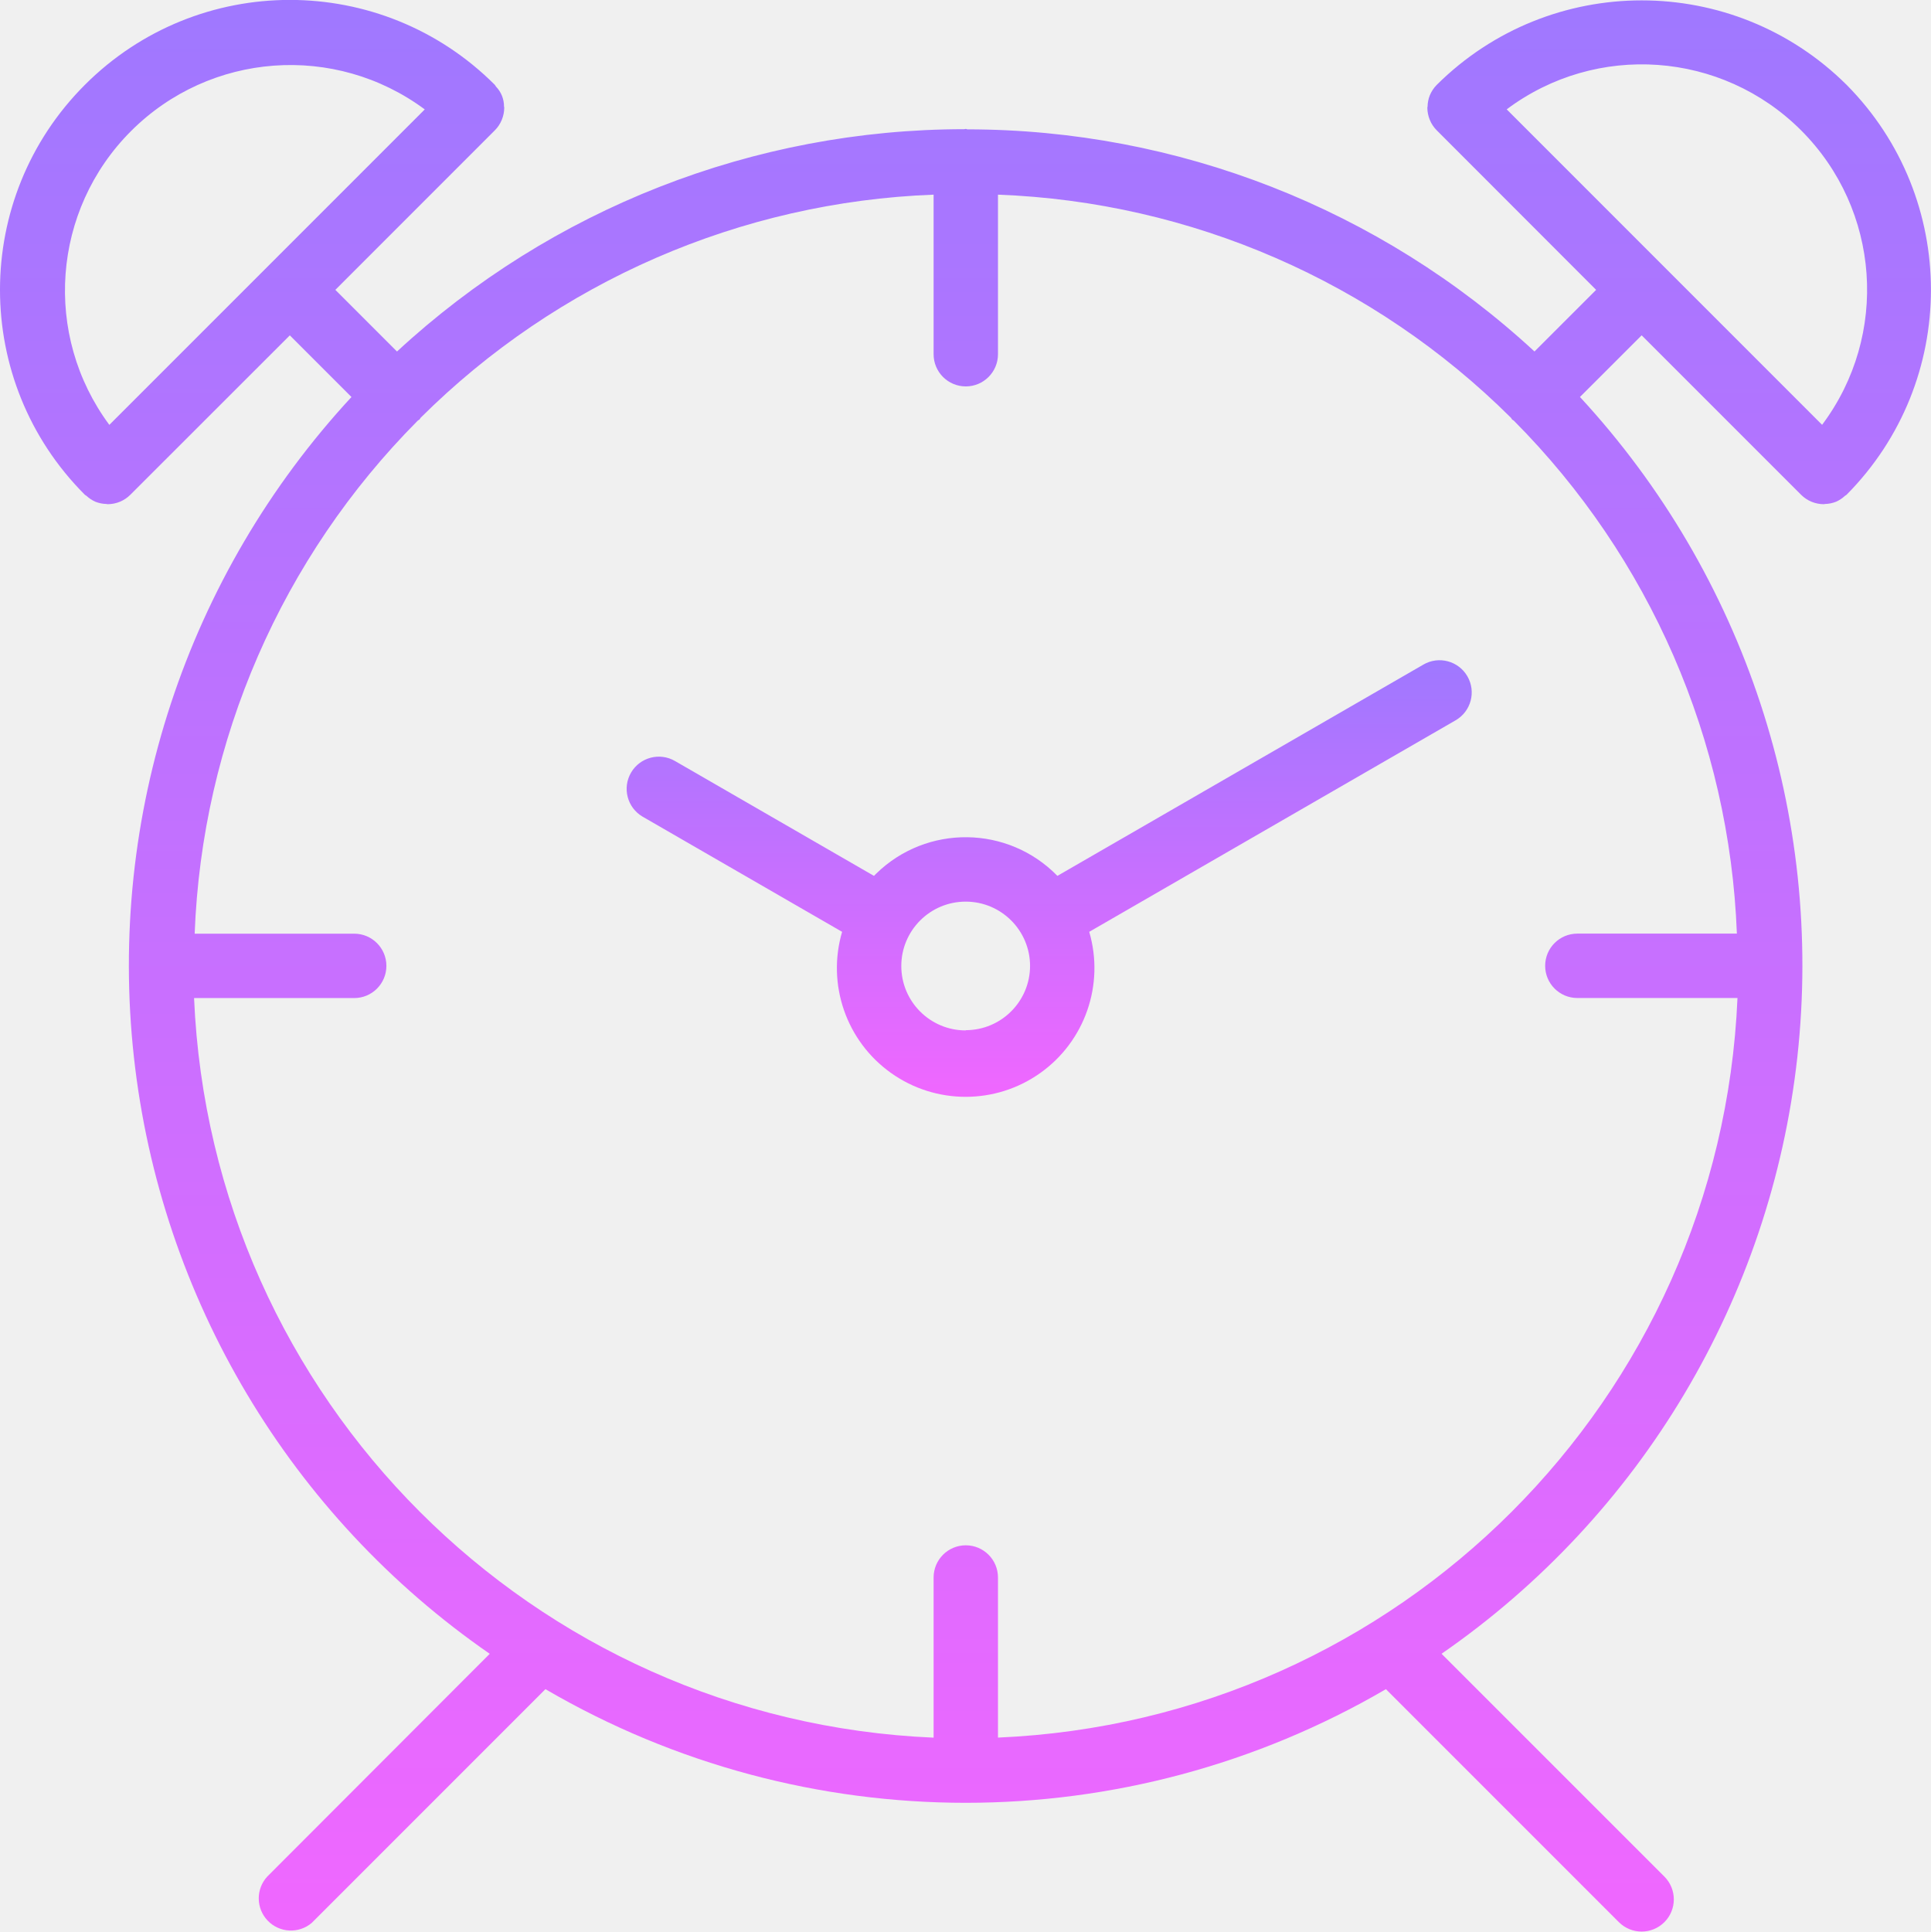
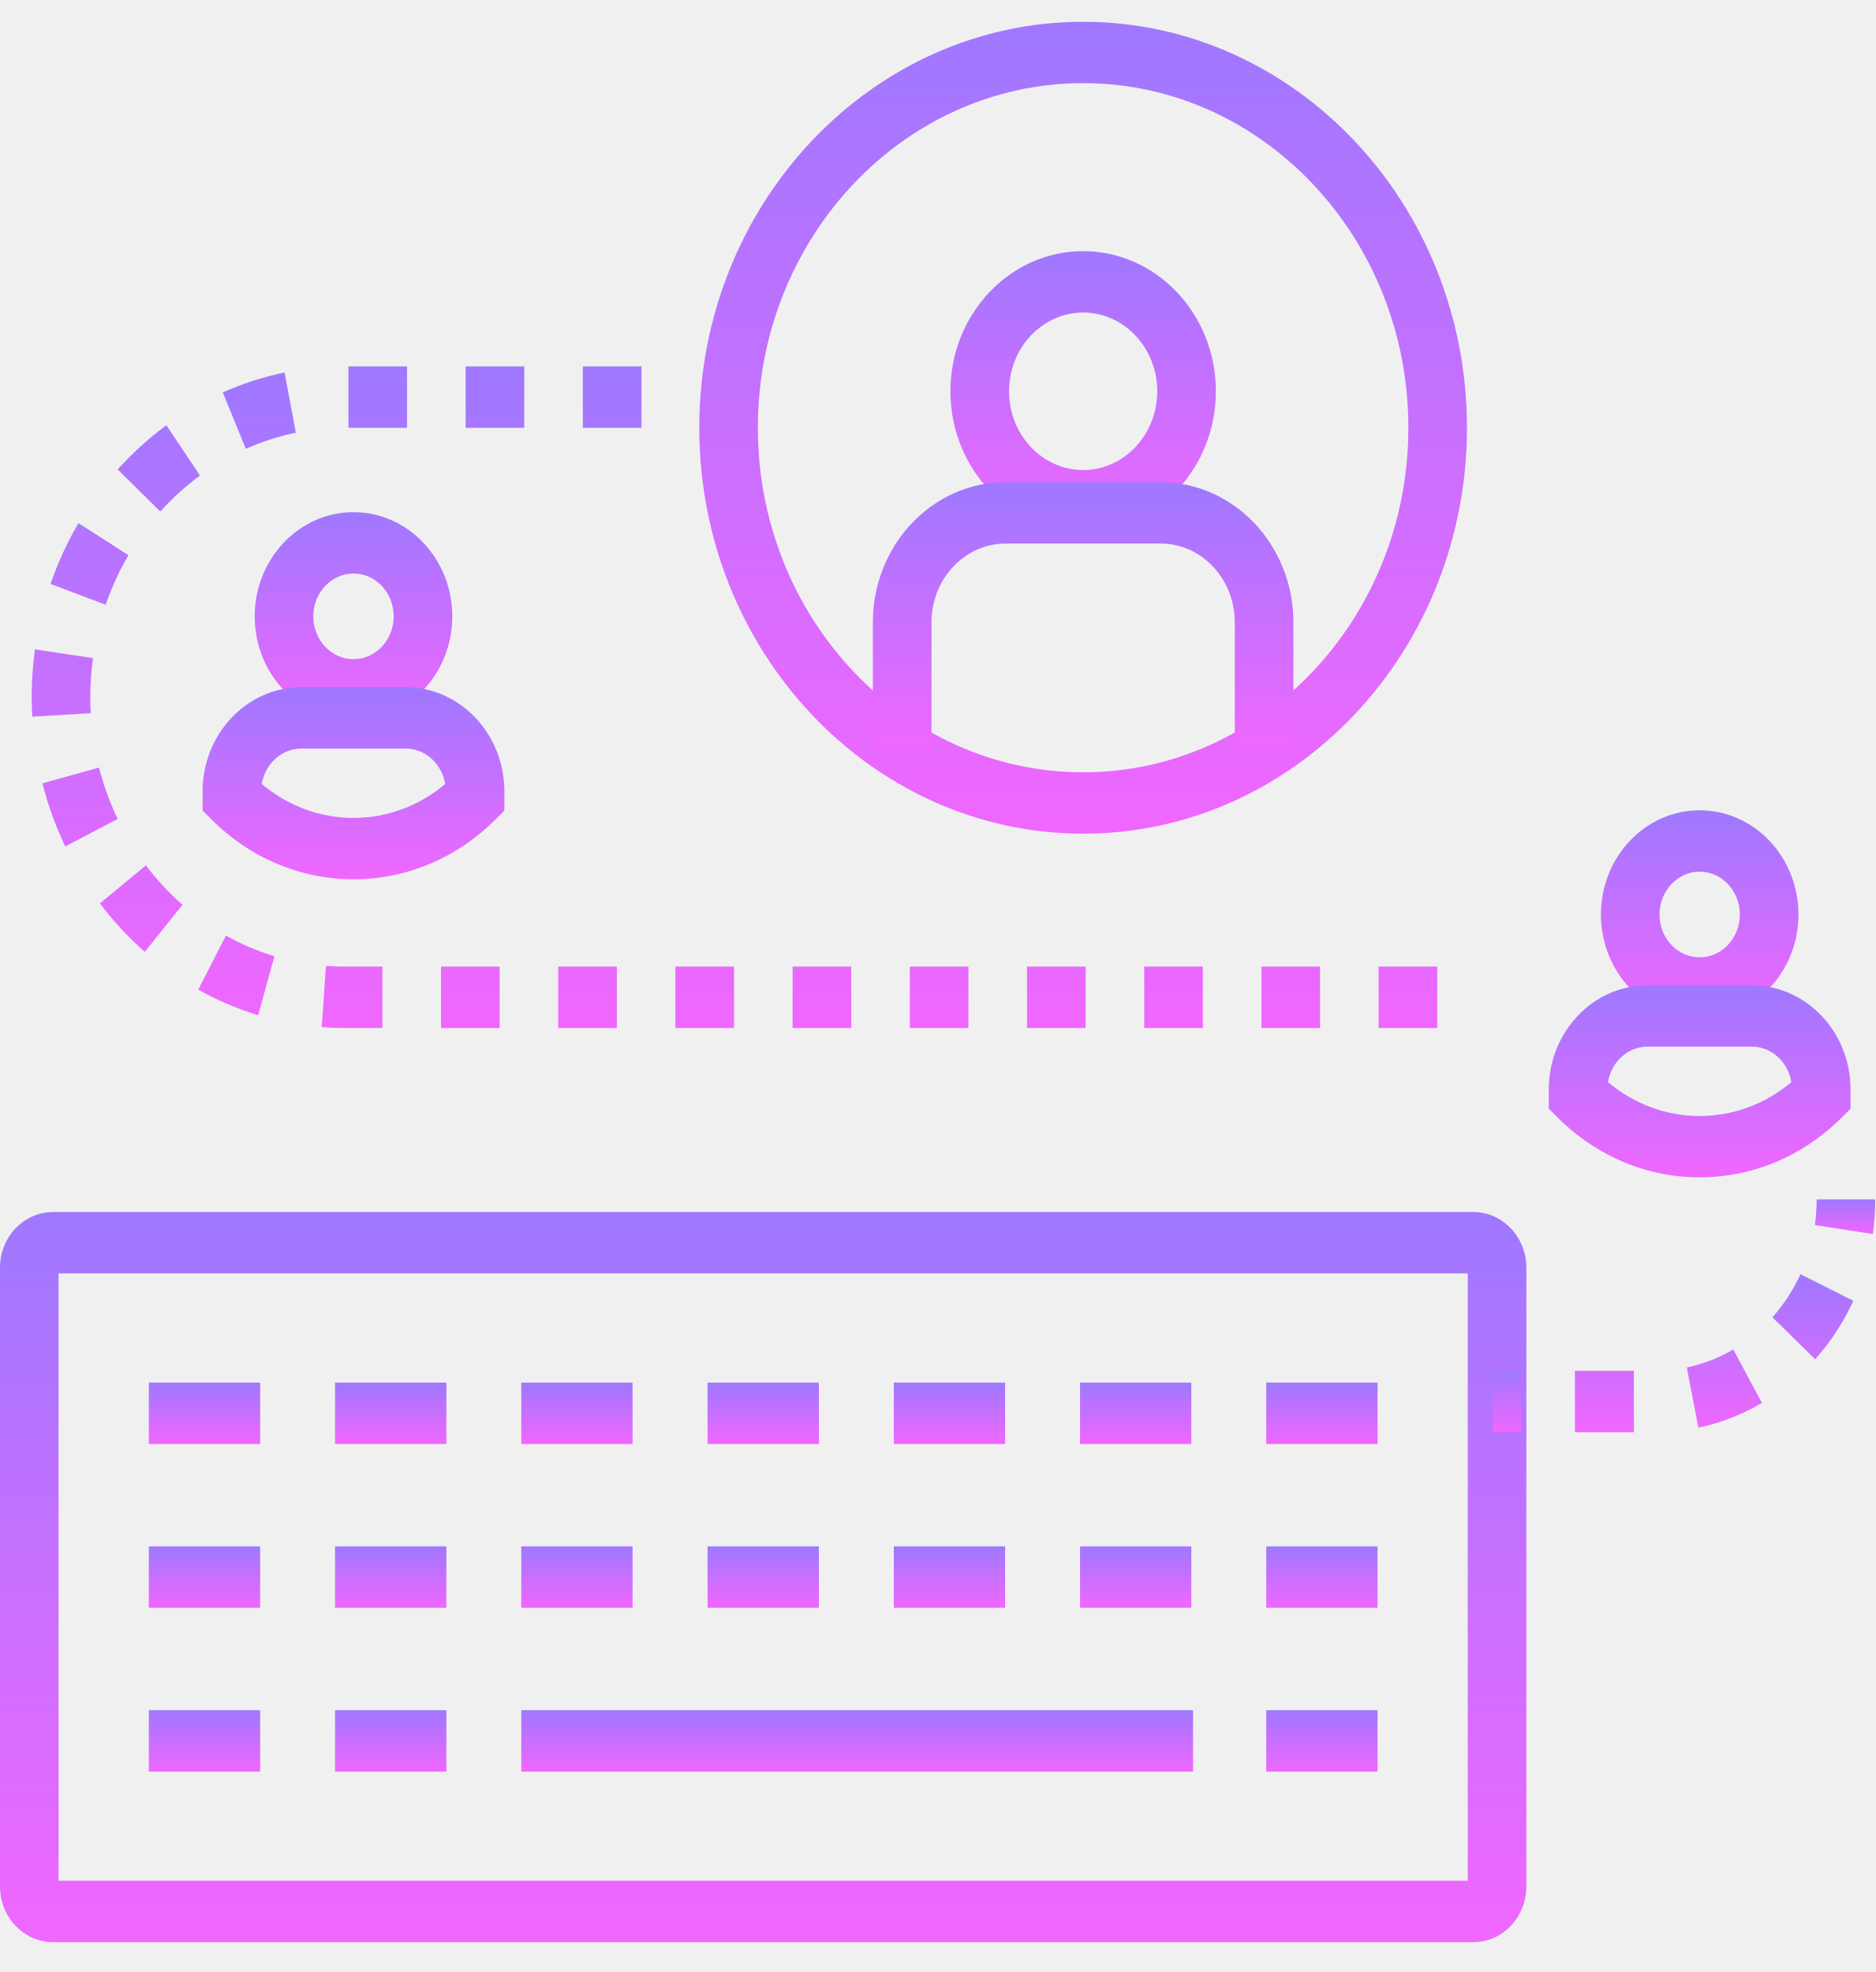
- <svg xmlns="http://www.w3.org/2000/svg" id="icon3" width="60.736" height="60.761" viewBox="0 0 60.736 60.761">
+ <svg xmlns="http://www.w3.org/2000/svg" width="58" height="61" viewBox="0 0 58 61" fill="none">
+   <g clip-path="url(#clip0_39_268)">
+     <path d="M45.571 60.076H1.639C0.735 60.076 0 59.303 0 58.352V39.215C0 38.264 0.735 37.492 1.639 37.492H45.571C46.474 37.492 47.209 38.264 47.209 39.215V58.352C47.209 59.303 46.474 60.076 45.571 60.076ZM1.812 58.178H45.397V39.391H1.812V58.178Z" fill="url(#paint0_linear_39_268)" />
+     <path d="M8.046 42.768H4.603V44.666H8.046V42.768Z" fill="url(#paint1_linear_39_268)" />
+     <path d="M13.806 42.768H10.363V44.666H13.806V42.768Z" fill="url(#paint2_linear_39_268)" />
+     <path d="M19.565 42.768H16.123V44.666H19.565V42.768Z" fill="url(#paint3_linear_39_268)" />
+     <path d="M25.327 42.768H21.884V44.666H25.327V42.768Z" fill="url(#paint4_linear_39_268)" />
+     <path d="M31.087 42.768H27.645V44.666H31.087V42.768Z" fill="url(#paint5_linear_39_268)" />
+     <path d="M36.846 42.768H33.405V44.666H36.846V42.768Z" fill="url(#paint6_linear_39_268)" />
+     <path d="M42.606 42.768H39.164V44.666H42.606V42.768Z" fill="url(#paint7_linear_39_268)" />
+     <path d="M8.046 47.835H4.603V49.734H8.046V47.835Z" fill="url(#paint8_linear_39_268)" />
+     <path d="M13.806 47.835H10.363V49.734H13.806V47.835Z" fill="url(#paint9_linear_39_268)" />
+     <path d="M19.565 47.835H16.123V49.734H19.565V47.835Z" fill="url(#paint10_linear_39_268)" />
+     <path d="M25.327 47.835H21.884V49.734H25.327V47.835Z" fill="url(#paint11_linear_39_268)" />
+     <path d="M31.087 47.835H27.645V49.734H31.087V47.835Z" fill="url(#paint12_linear_39_268)" />
+     <path d="M36.846 47.835H33.405V49.734H36.846V47.835Z" fill="url(#paint13_linear_39_268)" />
+     <path d="M42.606 47.835H39.164V49.734H42.606V47.835Z" fill="url(#paint14_linear_39_268)" />
+     <path d="M8.046 52.902H4.603V54.801H8.046V52.902Z" fill="url(#paint15_linear_39_268)" />
+     <path d="M13.806 52.902H10.363V54.801H13.806V52.902Z" fill="url(#paint16_linear_39_268)" />
+     <path d="M36.9 52.902H16.123V54.801H36.9V52.902Z" fill="url(#paint17_linear_39_268)" />
+     <path d="M42.606 52.902H39.164V54.801H42.606V52.902Z" fill="url(#paint18_linear_39_268)" />
+     <path d="M44.453 31.799H42.64V29.9H44.453V31.799ZM40.828 31.799H39.015V29.9H40.828V31.799ZM37.203 31.799H35.39V29.9H37.203V31.799ZM33.578 31.799H31.765V29.9H33.578V31.799ZM29.953 31.799H28.14V29.9H29.953V31.799ZM26.328 31.799H24.515V29.9H26.328V31.799ZM22.703 31.799H20.89V29.9H22.703V31.799ZM19.078 31.799H17.265V29.9H19.078V31.799ZM15.453 31.799H13.64V29.9H15.453V31.799ZM11.828 31.799H10.656C10.419 31.799 10.183 31.789 9.95 31.772L10.082 29.878C10.271 29.893 10.463 29.9 10.656 29.9H11.827V31.799H11.828ZM7.984 31.403C7.344 31.209 6.722 30.944 6.133 30.614L6.988 28.94C7.465 29.207 7.97 29.423 8.487 29.579L7.984 31.403ZM4.479 29.443C3.97 28.997 3.503 28.493 3.09 27.945L4.513 26.768C4.849 27.214 5.229 27.625 5.644 27.988L4.479 29.443ZM2.019 26.184C1.721 25.561 1.483 24.904 1.312 24.231L3.063 23.742C3.203 24.29 3.397 24.826 3.639 25.332L2.019 26.184ZM0.997 22.17C0.986 21.971 0.98 21.77 0.98 21.567C0.98 21.073 1.014 20.575 1.081 20.088L2.875 20.357C2.821 20.755 2.793 21.162 2.793 21.567C2.793 21.733 2.797 21.897 2.807 22.061L0.997 22.17ZM3.268 18.707L1.563 18.063C1.789 17.408 2.08 16.775 2.427 16.181L3.972 17.174C3.689 17.658 3.452 18.174 3.268 18.707ZM4.959 15.822L3.639 14.522C4.095 14.014 4.602 13.554 5.146 13.155L6.186 14.709C5.743 15.034 5.33 15.409 4.959 15.822ZM7.603 13.884L6.891 12.138C7.505 11.864 8.148 11.657 8.801 11.522L9.15 13.385C8.621 13.494 8.1 13.662 7.603 13.884ZM19.84 13.233H18.027V11.335H19.84V13.233ZM16.215 13.233H14.402V11.335H16.215V13.233ZM12.589 13.233H10.777V11.335H12.589V13.233Z" fill="url(#paint19_linear_39_268)" />
+     <path d="M57.925 38.173L56.132 37.895C56.169 37.632 56.188 37.365 56.188 37.101H58C58 37.458 57.975 37.819 57.925 38.173Z" fill="url(#paint20_linear_39_268)" />
+     <path d="M50.534 44.302H48.711V42.403H50.534V44.302ZM52.529 44.163L52.171 42.301C52.674 42.196 53.158 42.008 53.609 41.742L54.495 43.398C53.88 43.759 53.219 44.017 52.529 44.163ZM56.142 42.045L54.819 40.748C55.172 40.352 55.465 39.905 55.688 39.416L57.323 40.237C57.019 40.9 56.622 41.508 56.142 42.045Z" fill="url(#paint21_linear_39_268)" />
+     <path d="M47.06 42.403H46.168V44.302H47.06V42.403Z" fill="url(#paint22_linear_39_268)" />
+     <path d="M10.933 22.29C9.249 22.29 7.878 20.844 7.878 19.066C7.878 17.289 9.249 15.843 10.933 15.843C12.618 15.843 13.989 17.289 13.989 19.066C13.989 20.844 12.618 22.29 10.933 22.29ZM10.933 17.741C10.248 17.741 9.69 18.335 9.69 19.066C9.69 19.797 10.248 20.391 10.933 20.391C11.619 20.391 12.176 19.797 12.176 19.066C12.176 18.335 11.619 17.741 10.933 17.741Z" fill="url(#paint23_linear_39_268)" />
+     <path d="M10.933 27.199C9.299 27.199 7.742 26.544 6.547 25.354L6.266 25.073V24.481C6.266 22.703 7.637 21.257 9.322 21.257H12.546C14.23 21.257 15.6 22.703 15.6 24.481V25.073L15.319 25.354C14.126 26.544 12.568 27.199 10.933 27.199ZM8.097 24.253C8.905 24.931 9.898 25.301 10.933 25.301C11.969 25.301 12.962 24.931 13.769 24.253C13.668 23.631 13.158 23.155 12.546 23.155H9.322C8.709 23.155 8.198 23.63 8.097 24.253Z" fill="url(#paint24_linear_39_268)" />
+     <path d="M52.57 31.512C50.885 31.512 49.515 30.066 49.515 28.288C49.515 26.511 50.885 25.065 52.57 25.065C54.254 25.065 55.625 26.511 55.625 28.288C55.625 30.066 54.254 31.512 52.57 31.512ZM52.57 26.963C51.885 26.963 51.327 27.558 51.327 28.288C51.327 29.019 51.885 29.614 52.57 29.614C53.255 29.614 53.812 29.019 53.812 28.288C53.812 27.558 53.255 26.963 52.57 26.963Z" fill="url(#paint25_linear_39_268)" />
+     <path d="M52.57 36.419C50.936 36.419 49.378 35.764 48.184 34.575L47.902 34.294V33.702C47.902 31.924 49.273 30.478 50.958 30.478H54.181C55.866 30.478 57.236 31.924 57.236 33.701V34.295L56.955 34.576C55.763 35.764 54.205 36.419 52.57 36.419ZM49.733 33.474C50.541 34.152 51.535 34.521 52.57 34.521C53.606 34.521 54.599 34.152 55.406 33.474C55.305 32.851 54.794 32.376 54.182 32.376H50.959C50.345 32.376 49.834 32.851 49.733 33.474Z" fill="url(#paint26_linear_39_268)" />
+     <path d="M33.501 25.788C26.954 25.788 21.628 20.155 21.628 13.232C21.628 6.307 26.954 0.674 33.501 0.674C40.047 0.674 45.372 6.307 45.372 13.232C45.372 20.156 40.047 25.788 33.501 25.788ZM33.501 2.572C27.954 2.572 23.44 7.354 23.44 13.232C23.44 19.109 27.953 23.89 33.501 23.89C39.047 23.89 43.56 19.109 43.56 13.232C43.56 7.354 39.047 2.572 33.501 2.572Z" fill="url(#paint27_linear_39_268)" />
+     <path d="M33.501 16.438C31.238 16.438 29.396 14.493 29.396 12.103C29.396 9.713 31.238 7.769 33.501 7.769C35.764 7.769 37.606 9.713 37.606 12.103C37.606 14.493 35.764 16.438 33.501 16.438ZM33.501 9.668C32.237 9.668 31.209 10.761 31.209 12.104C31.209 13.447 32.237 14.54 33.501 14.54C34.765 14.54 35.793 13.447 35.793 12.104C35.793 10.761 34.765 9.668 33.501 9.668Z" fill="url(#paint28_linear_39_268)" />
+     <path d="M28.81 23.156H26.997V19.251C26.997 16.86 28.838 14.916 31.102 14.916H35.899C38.162 14.916 40.004 16.86 40.004 19.251V23.156H38.191V19.251C38.191 17.907 37.163 16.814 35.899 16.814H31.102C29.838 16.814 28.81 17.907 28.81 19.251V23.156Z" fill="url(#paint29_linear_39_268)" />
+   </g>
  <defs>
-     <linearGradient id="linear-gradient" x1="0.5" x2="0.5" y2="1" gradientUnits="objectBoundingBox">
-       <stop offset="0" stop-color="#9f78ff" />
-       <stop offset="1" stop-color="#f067ff" />
+     <linearGradient id="paint0_linear_39_268" x1="23.604" y1="37.492" x2="23.604" y2="60.076" gradientUnits="userSpaceOnUse">
+       <stop stop-color="#9F78FF" />
+       <stop offset="1" stop-color="#F067FF" />
    </linearGradient>
+     <linearGradient id="paint1_linear_39_268" x1="6.324" y1="42.768" x2="6.324" y2="44.666" gradientUnits="userSpaceOnUse">
+       <stop stop-color="#9F78FF" />
+       <stop offset="1" stop-color="#F067FF" />
+     </linearGradient>
+     <linearGradient id="paint2_linear_39_268" x1="12.085" y1="42.768" x2="12.085" y2="44.666" gradientUnits="userSpaceOnUse">
+       <stop stop-color="#9F78FF" />
+       <stop offset="1" stop-color="#F067FF" />
+     </linearGradient>
+     <linearGradient id="paint3_linear_39_268" x1="17.844" y1="42.768" x2="17.844" y2="44.666" gradientUnits="userSpaceOnUse">
+       <stop stop-color="#9F78FF" />
+       <stop offset="1" stop-color="#F067FF" />
+     </linearGradient>
+     <linearGradient id="paint4_linear_39_268" x1="23.605" y1="42.768" x2="23.605" y2="44.666" gradientUnits="userSpaceOnUse">
+       <stop stop-color="#9F78FF" />
+       <stop offset="1" stop-color="#F067FF" />
+     </linearGradient>
+     <linearGradient id="paint5_linear_39_268" x1="29.366" y1="42.768" x2="29.366" y2="44.666" gradientUnits="userSpaceOnUse">
+       <stop stop-color="#9F78FF" />
+       <stop offset="1" stop-color="#F067FF" />
+     </linearGradient>
+     <linearGradient id="paint6_linear_39_268" x1="35.126" y1="42.768" x2="35.126" y2="44.666" gradientUnits="userSpaceOnUse">
+       <stop stop-color="#9F78FF" />
+       <stop offset="1" stop-color="#F067FF" />
+     </linearGradient>
+     <linearGradient id="paint7_linear_39_268" x1="40.885" y1="42.768" x2="40.885" y2="44.666" gradientUnits="userSpaceOnUse">
+       <stop stop-color="#9F78FF" />
+       <stop offset="1" stop-color="#F067FF" />
+     </linearGradient>
+     <linearGradient id="paint8_linear_39_268" x1="6.324" y1="47.835" x2="6.324" y2="49.734" gradientUnits="userSpaceOnUse">
+       <stop stop-color="#9F78FF" />
+       <stop offset="1" stop-color="#F067FF" />
+     </linearGradient>
+     <linearGradient id="paint9_linear_39_268" x1="12.085" y1="47.835" x2="12.085" y2="49.734" gradientUnits="userSpaceOnUse">
+       <stop stop-color="#9F78FF" />
+       <stop offset="1" stop-color="#F067FF" />
+     </linearGradient>
+     <linearGradient id="paint10_linear_39_268" x1="17.844" y1="47.835" x2="17.844" y2="49.734" gradientUnits="userSpaceOnUse">
+       <stop stop-color="#9F78FF" />
+       <stop offset="1" stop-color="#F067FF" />
+     </linearGradient>
+     <linearGradient id="paint11_linear_39_268" x1="23.605" y1="47.835" x2="23.605" y2="49.734" gradientUnits="userSpaceOnUse">
+       <stop stop-color="#9F78FF" />
+       <stop offset="1" stop-color="#F067FF" />
+     </linearGradient>
+     <linearGradient id="paint12_linear_39_268" x1="29.366" y1="47.835" x2="29.366" y2="49.734" gradientUnits="userSpaceOnUse">
+       <stop stop-color="#9F78FF" />
+       <stop offset="1" stop-color="#F067FF" />
+     </linearGradient>
+     <linearGradient id="paint13_linear_39_268" x1="35.126" y1="47.835" x2="35.126" y2="49.734" gradientUnits="userSpaceOnUse">
+       <stop stop-color="#9F78FF" />
+       <stop offset="1" stop-color="#F067FF" />
+     </linearGradient>
+     <linearGradient id="paint14_linear_39_268" x1="40.885" y1="47.835" x2="40.885" y2="49.734" gradientUnits="userSpaceOnUse">
+       <stop stop-color="#9F78FF" />
+       <stop offset="1" stop-color="#F067FF" />
+     </linearGradient>
+     <linearGradient id="paint15_linear_39_268" x1="6.324" y1="52.902" x2="6.324" y2="54.801" gradientUnits="userSpaceOnUse">
+       <stop stop-color="#9F78FF" />
+       <stop offset="1" stop-color="#F067FF" />
+     </linearGradient>
+     <linearGradient id="paint16_linear_39_268" x1="12.085" y1="52.902" x2="12.085" y2="54.801" gradientUnits="userSpaceOnUse">
+       <stop stop-color="#9F78FF" />
+       <stop offset="1" stop-color="#F067FF" />
+     </linearGradient>
+     <linearGradient id="paint17_linear_39_268" x1="26.512" y1="52.902" x2="26.512" y2="54.801" gradientUnits="userSpaceOnUse">
+       <stop stop-color="#9F78FF" />
+       <stop offset="1" stop-color="#F067FF" />
+     </linearGradient>
+     <linearGradient id="paint18_linear_39_268" x1="40.885" y1="52.902" x2="40.885" y2="54.801" gradientUnits="userSpaceOnUse">
+       <stop stop-color="#9F78FF" />
+       <stop offset="1" stop-color="#F067FF" />
+     </linearGradient>
+     <linearGradient id="paint19_linear_39_268" x1="22.717" y1="11.335" x2="22.717" y2="31.799" gradientUnits="userSpaceOnUse">
+       <stop stop-color="#9F78FF" />
+       <stop offset="1" stop-color="#F067FF" />
+     </linearGradient>
+     <linearGradient id="paint20_linear_39_268" x1="57.066" y1="37.101" x2="57.066" y2="38.173" gradientUnits="userSpaceOnUse">
+       <stop stop-color="#9F78FF" />
+       <stop offset="1" stop-color="#F067FF" />
+     </linearGradient>
+     <linearGradient id="paint21_linear_39_268" x1="53.017" y1="39.416" x2="53.017" y2="44.302" gradientUnits="userSpaceOnUse">
+       <stop stop-color="#9F78FF" />
+       <stop offset="1" stop-color="#F067FF" />
+     </linearGradient>
+     <linearGradient id="paint22_linear_39_268" x1="46.614" y1="42.403" x2="46.614" y2="44.302" gradientUnits="userSpaceOnUse">
+       <stop stop-color="#9F78FF" />
+       <stop offset="1" stop-color="#F067FF" />
+     </linearGradient>
+     <linearGradient id="paint23_linear_39_268" x1="10.933" y1="15.843" x2="10.933" y2="22.29" gradientUnits="userSpaceOnUse">
+       <stop stop-color="#9F78FF" />
+       <stop offset="1" stop-color="#F067FF" />
+     </linearGradient>
+     <linearGradient id="paint24_linear_39_268" x1="10.933" y1="21.257" x2="10.933" y2="27.199" gradientUnits="userSpaceOnUse">
+       <stop stop-color="#9F78FF" />
+       <stop offset="1" stop-color="#F067FF" />
+     </linearGradient>
+     <linearGradient id="paint25_linear_39_268" x1="52.57" y1="25.065" x2="52.57" y2="31.512" gradientUnits="userSpaceOnUse">
+       <stop stop-color="#9F78FF" />
+       <stop offset="1" stop-color="#F067FF" />
+     </linearGradient>
+     <linearGradient id="paint26_linear_39_268" x1="52.569" y1="30.478" x2="52.569" y2="36.419" gradientUnits="userSpaceOnUse">
+       <stop stop-color="#9F78FF" />
+       <stop offset="1" stop-color="#F067FF" />
+     </linearGradient>
+     <linearGradient id="paint27_linear_39_268" x1="33.5" y1="0.674" x2="33.5" y2="25.788" gradientUnits="userSpaceOnUse">
+       <stop stop-color="#9F78FF" />
+       <stop offset="1" stop-color="#F067FF" />
+     </linearGradient>
+     <linearGradient id="paint28_linear_39_268" x1="33.501" y1="7.769" x2="33.501" y2="16.438" gradientUnits="userSpaceOnUse">
+       <stop stop-color="#9F78FF" />
+       <stop offset="1" stop-color="#F067FF" />
+     </linearGradient>
+     <linearGradient id="paint29_linear_39_268" x1="33.5" y1="14.916" x2="33.5" y2="23.156" gradientUnits="userSpaceOnUse">
+       <stop stop-color="#9F78FF" />
+       <stop offset="1" stop-color="#F067FF" />
+     </linearGradient>
+     <clipPath id="clip0_39_268">
+       <rect width="58" height="60.75" fill="white" />
+     </clipPath>
  </defs>
-   <g id="Group_377" data-name="Group 377" transform="translate(0 0)">
-     <g id="Group_376" data-name="Group 376" transform="translate(0 0)">
-       <path id="Path_379" data-name="Path 379" d="M58.178,2.668a9.147,9.147,0,0,0-12.89,0A1.015,1.015,0,0,0,45.068,3a.986.986,0,0,0-.07.349c0,.011-.005.023-.007.034a1.011,1.011,0,0,0,.077.386.985.985,0,0,0,.22.331L50.3,9.116l-1.939,1.938A26.3,26.3,0,0,0,30.521,4.068a.17.17,0,0,0-.048-.014c-.017,0-.03.009-.048.009a26.291,26.291,0,0,0-17.842,6.992L10.644,9.116,15.659,4.1a.986.986,0,0,0,.22-.331,1.011,1.011,0,0,0,.077-.386c0-.012-.006-.022-.007-.034a.891.891,0,0,0-.253-.626c-.015-.017-.02-.038-.036-.055A9.116,9.116,0,1,0,2.766,15.561c.014.015.034.019.05.033a.993.993,0,0,0,.281.186,1.012,1.012,0,0,0,.346.07c.012,0,.024.007.037.007a1.034,1.034,0,0,0,.385-.076,1.012,1.012,0,0,0,.331-.221l5.016-5.013,1.939,1.939A26.322,26.322,0,0,0,15.5,52.012L8.5,59.02A1.012,1.012,0,0,0,9.9,60.476l.025-.025,7.327-7.327a26.23,26.23,0,0,0,26.436,0l7.327,7.327a1.012,1.012,0,0,0,1.432-1.432l-7.009-7.008a26.329,26.329,0,0,0,4.353-39.526l1.941-1.939,5.014,5.014a1.012,1.012,0,0,0,.331.221,1.034,1.034,0,0,0,.385.076c.013,0,.025-.007.037-.007a1.012,1.012,0,0,0,.346-.07.992.992,0,0,0,.281-.186c.015-.014.035-.018.05-.033A9.156,9.156,0,0,0,58.178,2.668ZM3.535,13.362a7.092,7.092,0,0,1,9.921-9.921Zm51.192,16H49.709a1.012,1.012,0,0,0,0,2.025h5.037a24.325,24.325,0,0,1-23.26,23.26V49.612a1.012,1.012,0,1,0-2.025,0v5.037A24.325,24.325,0,0,1,6.2,31.389h5.037a1.012,1.012,0,1,0,0-2.025H6.219a24.18,24.18,0,0,1,7.019-16.137c.016-.014.036-.019.052-.034s.02-.035.034-.052A24.163,24.163,0,0,1,29.461,6.122v5.018a1.012,1.012,0,0,0,2.025,0V6.122a24.162,24.162,0,0,1,16.137,7.019c.014.016.019.036.034.052s.035.02.052.034A24.182,24.182,0,0,1,54.727,29.364Zm2.682-16L47.487,3.439a7.087,7.087,0,0,1,9.921,9.921Z" transform="translate(-0.096 0)" fill="url(#linear-gradient)" />
-       <path id="Path_380" data-name="Path 380" d="M180.926,164.2h0l-11.515,6.647a4.031,4.031,0,0,0-5.7-.07l-.07.07-6.254-3.61a1.012,1.012,0,1,0-1.024,1.747l.012.007,6.264,3.616a4.05,4.05,0,1,0,7.773,0l11.525-6.653a1.012,1.012,0,0,0-1.013-1.753Zm-14.4,11.507a2.025,2.025,0,1,1,2.025-2.025A2.025,2.025,0,0,1,166.529,175.7Z" transform="translate(-136.152 -143.301)" fill="url(#linear-gradient)" />
-     </g>
-   </g>
</svg>
